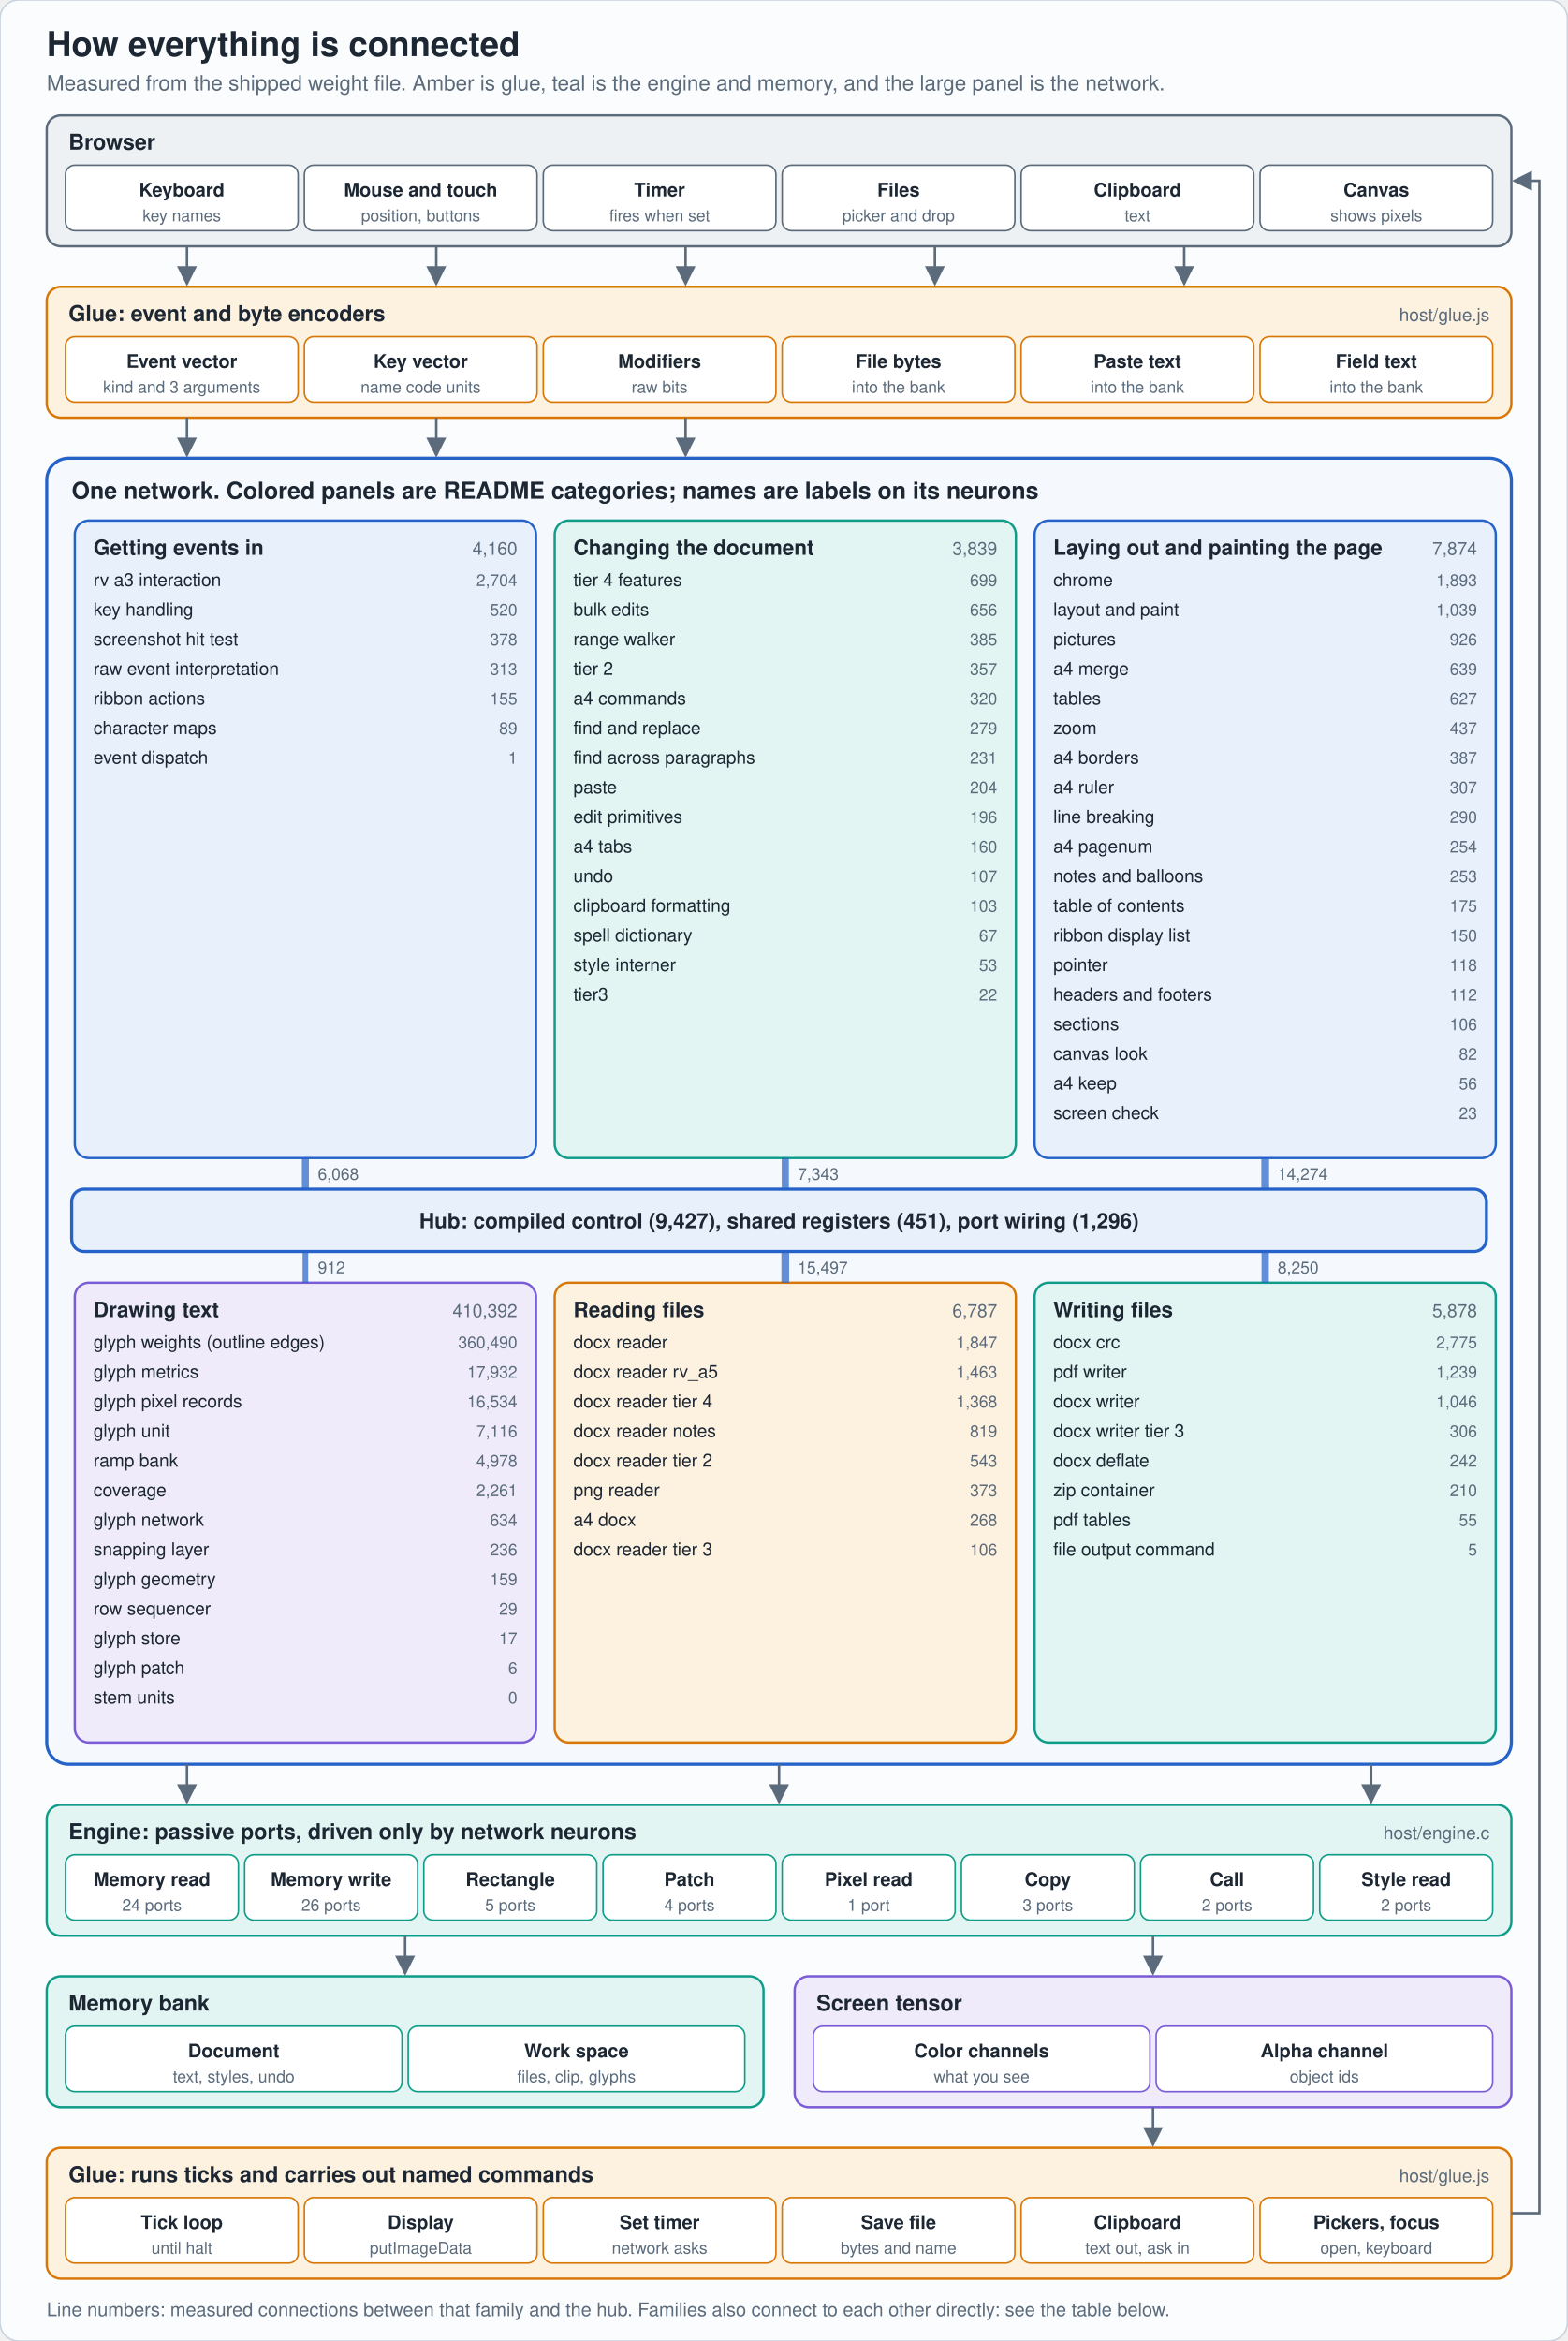
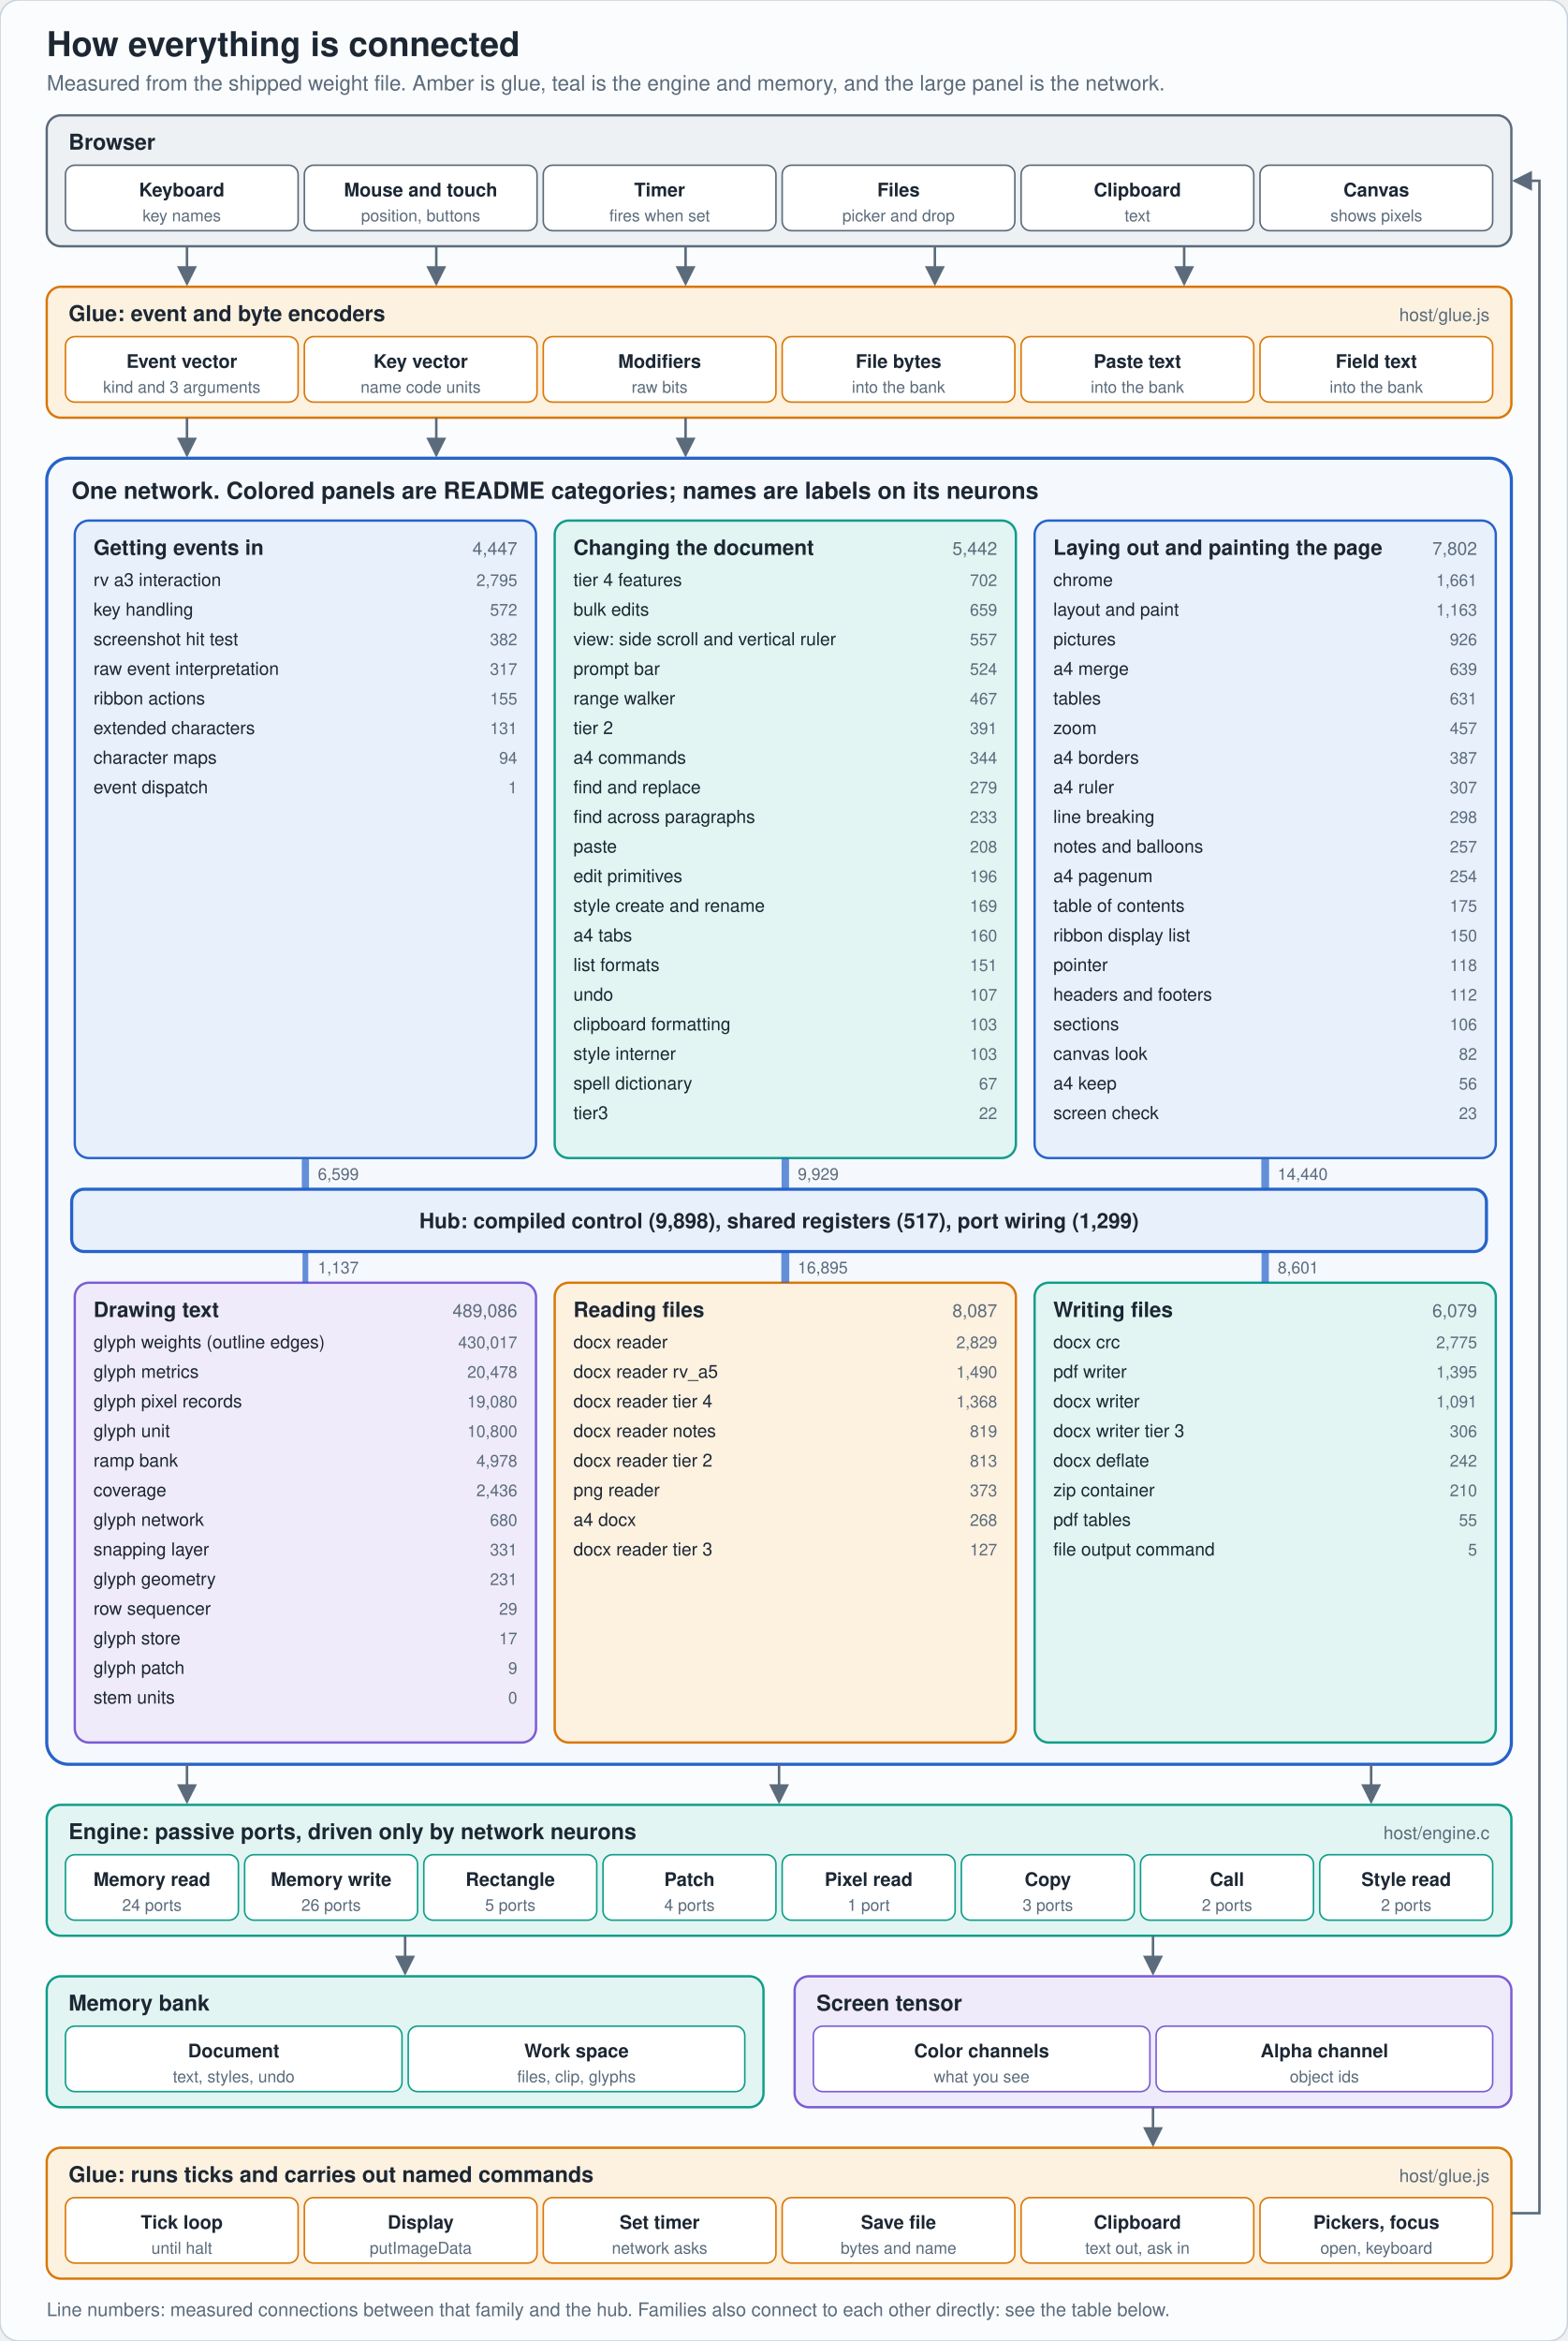
<svg xmlns="http://www.w3.org/2000/svg" viewBox="0 0 1006 1502" width="1006" height="1502" role="img" aria-label="Connection diagram: browser, glue encoders, network families with hub, engine ports, memory and screen, glue commands" font-family="-apple-system,'Segoe UI',Helvetica,Arial,sans-serif">
  <rect width="1006" height="1502" rx="12" fill="#fbfcfd" stroke="#c9d3dd" />
  <defs>
    <marker id="m" markerWidth="8" markerHeight="8" refX="7" refY="4" orient="auto">
      <path d="M0 0L8 4L0 8z" fill="#5b6b7b" />
    </marker>
  </defs>
  <text x="30" y="36" font-size="22" fill="#1c2733" text-anchor="start" font-weight="700">How everything is connected</text>
  <text x="30" y="58" font-size="13.5" fill="#5b6b7b" text-anchor="start" font-weight="400">Measured from the shipped weight file. Amber is glue, teal is the engine and memory, and the large panel is the network.</text>
  <rect x="30" y="74" width="940" height="84" rx="9" fill="#eef1f4" stroke="#5b6b7b" stroke-width="1.5" />
  <text x="44" y="96" font-size="14" fill="#1c2733" text-anchor="start" font-weight="700">Browser</text>
  <rect x="42.0" y="106" width="149.333" height="42" rx="6" fill="#ffffff" stroke="#5b6b7b" stroke-width="1" />
  <text x="116.667" y="126" font-size="12" fill="#1c2733" text-anchor="middle" font-weight="600">Keyboard</text>
  <text x="116.667" y="142" font-size="10.5" fill="#5b6b7b" text-anchor="middle" font-weight="400">key names</text>
  <rect x="195.333" y="106" width="149.333" height="42" rx="6" fill="#ffffff" stroke="#5b6b7b" stroke-width="1" />
  <text x="270.0" y="126" font-size="12" fill="#1c2733" text-anchor="middle" font-weight="600">Mouse and touch</text>
  <text x="270.0" y="142" font-size="10.5" fill="#5b6b7b" text-anchor="middle" font-weight="400">position, buttons</text>
  <rect x="348.667" y="106" width="149.333" height="42" rx="6" fill="#ffffff" stroke="#5b6b7b" stroke-width="1" />
  <text x="423.333" y="126" font-size="12" fill="#1c2733" text-anchor="middle" font-weight="600">Timer</text>
  <text x="423.333" y="142" font-size="10.5" fill="#5b6b7b" text-anchor="middle" font-weight="400">fires when set</text>
  <rect x="502.0" y="106" width="149.333" height="42" rx="6" fill="#ffffff" stroke="#5b6b7b" stroke-width="1" />
  <text x="576.667" y="126" font-size="12" fill="#1c2733" text-anchor="middle" font-weight="600">Files</text>
  <text x="576.667" y="142" font-size="10.5" fill="#5b6b7b" text-anchor="middle" font-weight="400">picker and drop</text>
  <rect x="655.333" y="106" width="149.333" height="42" rx="6" fill="#ffffff" stroke="#5b6b7b" stroke-width="1" />
  <text x="730.0" y="126" font-size="12" fill="#1c2733" text-anchor="middle" font-weight="600">Clipboard</text>
  <text x="730.0" y="142" font-size="10.5" fill="#5b6b7b" text-anchor="middle" font-weight="400">text</text>
  <rect x="808.667" y="106" width="149.333" height="42" rx="6" fill="#ffffff" stroke="#5b6b7b" stroke-width="1" />
  <text x="883.333" y="126" font-size="12" fill="#1c2733" text-anchor="middle" font-weight="600">Canvas</text>
  <text x="883.333" y="142" font-size="10.5" fill="#5b6b7b" text-anchor="middle" font-weight="400">shows pixels</text>
  <rect x="30" y="184" width="940" height="84" rx="9" fill="#fdf1e0" stroke="#d97706" stroke-width="1.5" />
  <text x="44" y="206" font-size="14" fill="#1c2733" text-anchor="start" font-weight="700">Glue: event and byte encoders</text>
  <text x="956" y="206" font-size="11.5" fill="#5b6b7b" text-anchor="end" font-weight="400">host/glue.js</text>
  <rect x="42.0" y="216" width="149.333" height="42" rx="6" fill="#ffffff" stroke="#d97706" stroke-width="1" />
  <text x="116.667" y="236" font-size="12" fill="#1c2733" text-anchor="middle" font-weight="600">Event vector</text>
  <text x="116.667" y="252" font-size="10.5" fill="#5b6b7b" text-anchor="middle" font-weight="400">kind and 3 arguments</text>
  <rect x="195.333" y="216" width="149.333" height="42" rx="6" fill="#ffffff" stroke="#d97706" stroke-width="1" />
  <text x="270.0" y="236" font-size="12" fill="#1c2733" text-anchor="middle" font-weight="600">Key vector</text>
  <text x="270.0" y="252" font-size="10.5" fill="#5b6b7b" text-anchor="middle" font-weight="400">name code units</text>
  <rect x="348.667" y="216" width="149.333" height="42" rx="6" fill="#ffffff" stroke="#d97706" stroke-width="1" />
  <text x="423.333" y="236" font-size="12" fill="#1c2733" text-anchor="middle" font-weight="600">Modifiers</text>
  <text x="423.333" y="252" font-size="10.5" fill="#5b6b7b" text-anchor="middle" font-weight="400">raw bits</text>
  <rect x="502.0" y="216" width="149.333" height="42" rx="6" fill="#ffffff" stroke="#d97706" stroke-width="1" />
  <text x="576.667" y="236" font-size="12" fill="#1c2733" text-anchor="middle" font-weight="600">File bytes</text>
  <text x="576.667" y="252" font-size="10.5" fill="#5b6b7b" text-anchor="middle" font-weight="400">into the bank</text>
  <rect x="655.333" y="216" width="149.333" height="42" rx="6" fill="#ffffff" stroke="#d97706" stroke-width="1" />
  <text x="730.0" y="236" font-size="12" fill="#1c2733" text-anchor="middle" font-weight="600">Paste text</text>
  <text x="730.0" y="252" font-size="10.5" fill="#5b6b7b" text-anchor="middle" font-weight="400">into the bank</text>
  <rect x="808.667" y="216" width="149.333" height="42" rx="6" fill="#ffffff" stroke="#d97706" stroke-width="1" />
  <text x="883.333" y="236" font-size="12" fill="#1c2733" text-anchor="middle" font-weight="600">Field text</text>
  <text x="883.333" y="252" font-size="10.5" fill="#5b6b7b" text-anchor="middle" font-weight="400">into the bank</text>
  <path d="M120 158V182" fill="none" stroke="#5b6b7b" stroke-width="1.6" marker-end="url(#m)" />
  <path d="M280 158V182" fill="none" stroke="#5b6b7b" stroke-width="1.6" marker-end="url(#m)" />
  <path d="M440 158V182" fill="none" stroke="#5b6b7b" stroke-width="1.6" marker-end="url(#m)" />
  <path d="M600 158V182" fill="none" stroke="#5b6b7b" stroke-width="1.6" marker-end="url(#m)" />
  <path d="M760 158V182" fill="none" stroke="#5b6b7b" stroke-width="1.6" marker-end="url(#m)" />
  <rect x="30" y="294" width="940" height="838" rx="14" fill="#f5f8fd" stroke="#2563c9" stroke-width="2" />
  <text x="46" y="320" font-size="15" fill="#1c2733" text-anchor="start" font-weight="700">One network. Colored panels are README categories; names are labels on its neurons</text>
  <rect x="48" y="334" width="296" height="409" rx="9" fill="#e8f0fc" stroke="#2563c9" stroke-width="1.5" />
  <text x="60" y="356" font-size="13.5" fill="#1c2733" text-anchor="start" font-weight="700">Getting events in</text>
-   <text x="332" y="356" font-size="11.5" fill="#5b6b7b" text-anchor="end" font-weight="400">4,160</text>
+   <text x="332" y="356" font-size="11.5" fill="#5b6b7b" text-anchor="end" font-weight="400">4,447</text>
  <text x="60" y="376" font-size="11.5" fill="#1c2733" text-anchor="start" font-weight="400">rv a3 interaction</text>
-   <text x="332" y="376" font-size="10.5" fill="#5b6b7b" text-anchor="end" font-weight="400">2,704</text>
+   <text x="332" y="376" font-size="10.5" fill="#5b6b7b" text-anchor="end" font-weight="400">2,795</text>
  <text x="60" y="395" font-size="11.5" fill="#1c2733" text-anchor="start" font-weight="400">key handling</text>
-   <text x="332" y="395" font-size="10.5" fill="#5b6b7b" text-anchor="end" font-weight="400">520</text>
+   <text x="332" y="395" font-size="10.5" fill="#5b6b7b" text-anchor="end" font-weight="400">572</text>
  <text x="60" y="414" font-size="11.5" fill="#1c2733" text-anchor="start" font-weight="400">screenshot hit test</text>
-   <text x="332" y="414" font-size="10.5" fill="#5b6b7b" text-anchor="end" font-weight="400">378</text>
+   <text x="332" y="414" font-size="10.5" fill="#5b6b7b" text-anchor="end" font-weight="400">382</text>
  <text x="60" y="433" font-size="11.5" fill="#1c2733" text-anchor="start" font-weight="400">raw event interpretation</text>
-   <text x="332" y="433" font-size="10.5" fill="#5b6b7b" text-anchor="end" font-weight="400">313</text>
+   <text x="332" y="433" font-size="10.5" fill="#5b6b7b" text-anchor="end" font-weight="400">317</text>
  <text x="60" y="452" font-size="11.5" fill="#1c2733" text-anchor="start" font-weight="400">ribbon actions</text>
  <text x="332" y="452" font-size="10.5" fill="#5b6b7b" text-anchor="end" font-weight="400">155</text>
-   <text x="60" y="471" font-size="11.5" fill="#1c2733" text-anchor="start" font-weight="400">character maps</text>
-   <text x="332" y="471" font-size="10.5" fill="#5b6b7b" text-anchor="end" font-weight="400">89</text>
-   <text x="60" y="490" font-size="11.5" fill="#1c2733" text-anchor="start" font-weight="400">event dispatch</text>
-   <text x="332" y="490" font-size="10.5" fill="#5b6b7b" text-anchor="end" font-weight="400">1</text>
+   <text x="60" y="471" font-size="11.5" fill="#1c2733" text-anchor="start" font-weight="400">extended characters</text>
+   <text x="332" y="471" font-size="10.5" fill="#5b6b7b" text-anchor="end" font-weight="400">131</text>
+   <text x="60" y="490" font-size="11.5" fill="#1c2733" text-anchor="start" font-weight="400">character maps</text>
+   <text x="332" y="490" font-size="10.5" fill="#5b6b7b" text-anchor="end" font-weight="400">94</text>
+   <text x="60" y="509" font-size="11.5" fill="#1c2733" text-anchor="start" font-weight="400">event dispatch</text>
+   <text x="332" y="509" font-size="10.5" fill="#5b6b7b" text-anchor="end" font-weight="400">1</text>
  <rect x="356" y="334" width="296" height="409" rx="9" fill="#e2f5f2" stroke="#0f9d8a" stroke-width="1.5" />
  <text x="368" y="356" font-size="13.5" fill="#1c2733" text-anchor="start" font-weight="700">Changing the document</text>
-   <text x="640" y="356" font-size="11.5" fill="#5b6b7b" text-anchor="end" font-weight="400">3,839</text>
+   <text x="640" y="356" font-size="11.5" fill="#5b6b7b" text-anchor="end" font-weight="400">5,442</text>
  <text x="368" y="376" font-size="11.5" fill="#1c2733" text-anchor="start" font-weight="400">tier 4 features</text>
-   <text x="640" y="376" font-size="10.5" fill="#5b6b7b" text-anchor="end" font-weight="400">699</text>
+   <text x="640" y="376" font-size="10.5" fill="#5b6b7b" text-anchor="end" font-weight="400">702</text>
  <text x="368" y="395" font-size="11.5" fill="#1c2733" text-anchor="start" font-weight="400">bulk edits</text>
-   <text x="640" y="395" font-size="10.5" fill="#5b6b7b" text-anchor="end" font-weight="400">656</text>
-   <text x="368" y="414" font-size="11.5" fill="#1c2733" text-anchor="start" font-weight="400">range walker</text>
-   <text x="640" y="414" font-size="10.5" fill="#5b6b7b" text-anchor="end" font-weight="400">385</text>
-   <text x="368" y="433" font-size="11.5" fill="#1c2733" text-anchor="start" font-weight="400">tier 2</text>
-   <text x="640" y="433" font-size="10.5" fill="#5b6b7b" text-anchor="end" font-weight="400">357</text>
-   <text x="368" y="452" font-size="11.5" fill="#1c2733" text-anchor="start" font-weight="400">a4 commands</text>
-   <text x="640" y="452" font-size="10.5" fill="#5b6b7b" text-anchor="end" font-weight="400">320</text>
-   <text x="368" y="471" font-size="11.5" fill="#1c2733" text-anchor="start" font-weight="400">find and replace</text>
-   <text x="640" y="471" font-size="10.5" fill="#5b6b7b" text-anchor="end" font-weight="400">279</text>
-   <text x="368" y="490" font-size="11.5" fill="#1c2733" text-anchor="start" font-weight="400">find across paragraphs</text>
-   <text x="640" y="490" font-size="10.5" fill="#5b6b7b" text-anchor="end" font-weight="400">231</text>
-   <text x="368" y="509" font-size="11.5" fill="#1c2733" text-anchor="start" font-weight="400">paste</text>
-   <text x="640" y="509" font-size="10.5" fill="#5b6b7b" text-anchor="end" font-weight="400">204</text>
-   <text x="368" y="528" font-size="11.5" fill="#1c2733" text-anchor="start" font-weight="400">edit primitives</text>
-   <text x="640" y="528" font-size="10.5" fill="#5b6b7b" text-anchor="end" font-weight="400">196</text>
-   <text x="368" y="547" font-size="11.5" fill="#1c2733" text-anchor="start" font-weight="400">a4 tabs</text>
-   <text x="640" y="547" font-size="10.5" fill="#5b6b7b" text-anchor="end" font-weight="400">160</text>
-   <text x="368" y="566" font-size="11.5" fill="#1c2733" text-anchor="start" font-weight="400">undo</text>
-   <text x="640" y="566" font-size="10.5" fill="#5b6b7b" text-anchor="end" font-weight="400">107</text>
-   <text x="368" y="585" font-size="11.5" fill="#1c2733" text-anchor="start" font-weight="400">clipboard formatting</text>
-   <text x="640" y="585" font-size="10.5" fill="#5b6b7b" text-anchor="end" font-weight="400">103</text>
-   <text x="368" y="604" font-size="11.5" fill="#1c2733" text-anchor="start" font-weight="400">spell dictionary</text>
-   <text x="640" y="604" font-size="10.5" fill="#5b6b7b" text-anchor="end" font-weight="400">67</text>
-   <text x="368" y="623" font-size="11.5" fill="#1c2733" text-anchor="start" font-weight="400">style interner</text>
-   <text x="640" y="623" font-size="10.5" fill="#5b6b7b" text-anchor="end" font-weight="400">53</text>
-   <text x="368" y="642" font-size="11.5" fill="#1c2733" text-anchor="start" font-weight="400">tier3</text>
-   <text x="640" y="642" font-size="10.5" fill="#5b6b7b" text-anchor="end" font-weight="400">22</text>
+   <text x="640" y="395" font-size="10.5" fill="#5b6b7b" text-anchor="end" font-weight="400">659</text>
+   <text x="368" y="414" font-size="11.5" fill="#1c2733" text-anchor="start" font-weight="400">view: side scroll and vertical ruler</text>
+   <text x="640" y="414" font-size="10.5" fill="#5b6b7b" text-anchor="end" font-weight="400">557</text>
+   <text x="368" y="433" font-size="11.5" fill="#1c2733" text-anchor="start" font-weight="400">prompt bar</text>
+   <text x="640" y="433" font-size="10.5" fill="#5b6b7b" text-anchor="end" font-weight="400">524</text>
+   <text x="368" y="452" font-size="11.5" fill="#1c2733" text-anchor="start" font-weight="400">range walker</text>
+   <text x="640" y="452" font-size="10.5" fill="#5b6b7b" text-anchor="end" font-weight="400">467</text>
+   <text x="368" y="471" font-size="11.5" fill="#1c2733" text-anchor="start" font-weight="400">tier 2</text>
+   <text x="640" y="471" font-size="10.5" fill="#5b6b7b" text-anchor="end" font-weight="400">391</text>
+   <text x="368" y="490" font-size="11.5" fill="#1c2733" text-anchor="start" font-weight="400">a4 commands</text>
+   <text x="640" y="490" font-size="10.5" fill="#5b6b7b" text-anchor="end" font-weight="400">344</text>
+   <text x="368" y="509" font-size="11.5" fill="#1c2733" text-anchor="start" font-weight="400">find and replace</text>
+   <text x="640" y="509" font-size="10.5" fill="#5b6b7b" text-anchor="end" font-weight="400">279</text>
+   <text x="368" y="528" font-size="11.5" fill="#1c2733" text-anchor="start" font-weight="400">find across paragraphs</text>
+   <text x="640" y="528" font-size="10.5" fill="#5b6b7b" text-anchor="end" font-weight="400">233</text>
+   <text x="368" y="547" font-size="11.5" fill="#1c2733" text-anchor="start" font-weight="400">paste</text>
+   <text x="640" y="547" font-size="10.5" fill="#5b6b7b" text-anchor="end" font-weight="400">208</text>
+   <text x="368" y="566" font-size="11.5" fill="#1c2733" text-anchor="start" font-weight="400">edit primitives</text>
+   <text x="640" y="566" font-size="10.5" fill="#5b6b7b" text-anchor="end" font-weight="400">196</text>
+   <text x="368" y="585" font-size="11.5" fill="#1c2733" text-anchor="start" font-weight="400">style create and rename</text>
+   <text x="640" y="585" font-size="10.5" fill="#5b6b7b" text-anchor="end" font-weight="400">169</text>
+   <text x="368" y="604" font-size="11.5" fill="#1c2733" text-anchor="start" font-weight="400">a4 tabs</text>
+   <text x="640" y="604" font-size="10.5" fill="#5b6b7b" text-anchor="end" font-weight="400">160</text>
+   <text x="368" y="623" font-size="11.5" fill="#1c2733" text-anchor="start" font-weight="400">list formats</text>
+   <text x="640" y="623" font-size="10.5" fill="#5b6b7b" text-anchor="end" font-weight="400">151</text>
+   <text x="368" y="642" font-size="11.5" fill="#1c2733" text-anchor="start" font-weight="400">undo</text>
+   <text x="640" y="642" font-size="10.5" fill="#5b6b7b" text-anchor="end" font-weight="400">107</text>
+   <text x="368" y="661" font-size="11.5" fill="#1c2733" text-anchor="start" font-weight="400">clipboard formatting</text>
+   <text x="640" y="661" font-size="10.5" fill="#5b6b7b" text-anchor="end" font-weight="400">103</text>
+   <text x="368" y="680" font-size="11.5" fill="#1c2733" text-anchor="start" font-weight="400">style interner</text>
+   <text x="640" y="680" font-size="10.5" fill="#5b6b7b" text-anchor="end" font-weight="400">103</text>
+   <text x="368" y="699" font-size="11.5" fill="#1c2733" text-anchor="start" font-weight="400">spell dictionary</text>
+   <text x="640" y="699" font-size="10.5" fill="#5b6b7b" text-anchor="end" font-weight="400">67</text>
+   <text x="368" y="718" font-size="11.5" fill="#1c2733" text-anchor="start" font-weight="400">tier3</text>
+   <text x="640" y="718" font-size="10.5" fill="#5b6b7b" text-anchor="end" font-weight="400">22</text>
  <rect x="664" y="334" width="296" height="409" rx="9" fill="#e8f0fc" stroke="#2563c9" stroke-width="1.5" />
  <text x="676" y="356" font-size="13.5" fill="#1c2733" text-anchor="start" font-weight="700">Laying out and painting the page</text>
-   <text x="948" y="356" font-size="11.5" fill="#5b6b7b" text-anchor="end" font-weight="400">7,874</text>
+   <text x="948" y="356" font-size="11.5" fill="#5b6b7b" text-anchor="end" font-weight="400">7,802</text>
  <text x="676" y="376" font-size="11.5" fill="#1c2733" text-anchor="start" font-weight="400">chrome</text>
-   <text x="948" y="376" font-size="10.5" fill="#5b6b7b" text-anchor="end" font-weight="400">1,893</text>
+   <text x="948" y="376" font-size="10.5" fill="#5b6b7b" text-anchor="end" font-weight="400">1,661</text>
  <text x="676" y="395" font-size="11.5" fill="#1c2733" text-anchor="start" font-weight="400">layout and paint</text>
-   <text x="948" y="395" font-size="10.5" fill="#5b6b7b" text-anchor="end" font-weight="400">1,039</text>
+   <text x="948" y="395" font-size="10.5" fill="#5b6b7b" text-anchor="end" font-weight="400">1,163</text>
  <text x="676" y="414" font-size="11.5" fill="#1c2733" text-anchor="start" font-weight="400">pictures</text>
  <text x="948" y="414" font-size="10.5" fill="#5b6b7b" text-anchor="end" font-weight="400">926</text>
  <text x="676" y="433" font-size="11.5" fill="#1c2733" text-anchor="start" font-weight="400">a4 merge</text>
  <text x="948" y="433" font-size="10.5" fill="#5b6b7b" text-anchor="end" font-weight="400">639</text>
  <text x="676" y="452" font-size="11.5" fill="#1c2733" text-anchor="start" font-weight="400">tables</text>
-   <text x="948" y="452" font-size="10.5" fill="#5b6b7b" text-anchor="end" font-weight="400">627</text>
+   <text x="948" y="452" font-size="10.5" fill="#5b6b7b" text-anchor="end" font-weight="400">631</text>
  <text x="676" y="471" font-size="11.5" fill="#1c2733" text-anchor="start" font-weight="400">zoom</text>
-   <text x="948" y="471" font-size="10.5" fill="#5b6b7b" text-anchor="end" font-weight="400">437</text>
+   <text x="948" y="471" font-size="10.5" fill="#5b6b7b" text-anchor="end" font-weight="400">457</text>
  <text x="676" y="490" font-size="11.5" fill="#1c2733" text-anchor="start" font-weight="400">a4 borders</text>
  <text x="948" y="490" font-size="10.5" fill="#5b6b7b" text-anchor="end" font-weight="400">387</text>
  <text x="676" y="509" font-size="11.5" fill="#1c2733" text-anchor="start" font-weight="400">a4 ruler</text>
  <text x="948" y="509" font-size="10.5" fill="#5b6b7b" text-anchor="end" font-weight="400">307</text>
  <text x="676" y="528" font-size="11.5" fill="#1c2733" text-anchor="start" font-weight="400">line breaking</text>
-   <text x="948" y="528" font-size="10.5" fill="#5b6b7b" text-anchor="end" font-weight="400">290</text>
-   <text x="676" y="547" font-size="11.5" fill="#1c2733" text-anchor="start" font-weight="400">a4 pagenum</text>
-   <text x="948" y="547" font-size="10.5" fill="#5b6b7b" text-anchor="end" font-weight="400">254</text>
-   <text x="676" y="566" font-size="11.5" fill="#1c2733" text-anchor="start" font-weight="400">notes and balloons</text>
-   <text x="948" y="566" font-size="10.5" fill="#5b6b7b" text-anchor="end" font-weight="400">253</text>
+   <text x="948" y="528" font-size="10.5" fill="#5b6b7b" text-anchor="end" font-weight="400">298</text>
+   <text x="676" y="547" font-size="11.5" fill="#1c2733" text-anchor="start" font-weight="400">notes and balloons</text>
+   <text x="948" y="547" font-size="10.5" fill="#5b6b7b" text-anchor="end" font-weight="400">257</text>
+   <text x="676" y="566" font-size="11.5" fill="#1c2733" text-anchor="start" font-weight="400">a4 pagenum</text>
+   <text x="948" y="566" font-size="10.5" fill="#5b6b7b" text-anchor="end" font-weight="400">254</text>
  <text x="676" y="585" font-size="11.5" fill="#1c2733" text-anchor="start" font-weight="400">table of contents</text>
  <text x="948" y="585" font-size="10.5" fill="#5b6b7b" text-anchor="end" font-weight="400">175</text>
  <text x="676" y="604" font-size="11.5" fill="#1c2733" text-anchor="start" font-weight="400">ribbon display list</text>
  <text x="948" y="604" font-size="10.5" fill="#5b6b7b" text-anchor="end" font-weight="400">150</text>
  <text x="676" y="623" font-size="11.5" fill="#1c2733" text-anchor="start" font-weight="400">pointer</text>
  <text x="948" y="623" font-size="10.5" fill="#5b6b7b" text-anchor="end" font-weight="400">118</text>
  <text x="676" y="642" font-size="11.5" fill="#1c2733" text-anchor="start" font-weight="400">headers and footers</text>
  <text x="948" y="642" font-size="10.5" fill="#5b6b7b" text-anchor="end" font-weight="400">112</text>
  <text x="676" y="661" font-size="11.5" fill="#1c2733" text-anchor="start" font-weight="400">sections</text>
  <text x="948" y="661" font-size="10.5" fill="#5b6b7b" text-anchor="end" font-weight="400">106</text>
  <text x="676" y="680" font-size="11.5" fill="#1c2733" text-anchor="start" font-weight="400">canvas look</text>
  <text x="948" y="680" font-size="10.5" fill="#5b6b7b" text-anchor="end" font-weight="400">82</text>
  <text x="676" y="699" font-size="11.5" fill="#1c2733" text-anchor="start" font-weight="400">a4 keep</text>
  <text x="948" y="699" font-size="10.5" fill="#5b6b7b" text-anchor="end" font-weight="400">56</text>
  <text x="676" y="718" font-size="11.5" fill="#1c2733" text-anchor="start" font-weight="400">screen check</text>
  <text x="948" y="718" font-size="10.5" fill="#5b6b7b" text-anchor="end" font-weight="400">23</text>
  <rect x="48" y="823" width="296" height="295" rx="9" fill="#efebfa" stroke="#7a5cd6" stroke-width="1.5" />
  <text x="60" y="845" font-size="13.5" fill="#1c2733" text-anchor="start" font-weight="700">Drawing text</text>
-   <text x="332" y="845" font-size="11.5" fill="#5b6b7b" text-anchor="end" font-weight="400">410,392</text>
+   <text x="332" y="845" font-size="11.5" fill="#5b6b7b" text-anchor="end" font-weight="400">489,086</text>
  <text x="60" y="865" font-size="11.5" fill="#1c2733" text-anchor="start" font-weight="400">glyph weights (outline edges)</text>
-   <text x="332" y="865" font-size="10.5" fill="#5b6b7b" text-anchor="end" font-weight="400">360,490</text>
+   <text x="332" y="865" font-size="10.5" fill="#5b6b7b" text-anchor="end" font-weight="400">430,017</text>
  <text x="60" y="884" font-size="11.5" fill="#1c2733" text-anchor="start" font-weight="400">glyph metrics</text>
-   <text x="332" y="884" font-size="10.5" fill="#5b6b7b" text-anchor="end" font-weight="400">17,932</text>
+   <text x="332" y="884" font-size="10.5" fill="#5b6b7b" text-anchor="end" font-weight="400">20,478</text>
  <text x="60" y="903" font-size="11.5" fill="#1c2733" text-anchor="start" font-weight="400">glyph pixel records</text>
-   <text x="332" y="903" font-size="10.5" fill="#5b6b7b" text-anchor="end" font-weight="400">16,534</text>
+   <text x="332" y="903" font-size="10.5" fill="#5b6b7b" text-anchor="end" font-weight="400">19,080</text>
  <text x="60" y="922" font-size="11.5" fill="#1c2733" text-anchor="start" font-weight="400">glyph unit</text>
-   <text x="332" y="922" font-size="10.5" fill="#5b6b7b" text-anchor="end" font-weight="400">7,116</text>
+   <text x="332" y="922" font-size="10.5" fill="#5b6b7b" text-anchor="end" font-weight="400">10,800</text>
  <text x="60" y="941" font-size="11.5" fill="#1c2733" text-anchor="start" font-weight="400">ramp bank</text>
  <text x="332" y="941" font-size="10.5" fill="#5b6b7b" text-anchor="end" font-weight="400">4,978</text>
  <text x="60" y="960" font-size="11.5" fill="#1c2733" text-anchor="start" font-weight="400">coverage</text>
-   <text x="332" y="960" font-size="10.5" fill="#5b6b7b" text-anchor="end" font-weight="400">2,261</text>
+   <text x="332" y="960" font-size="10.5" fill="#5b6b7b" text-anchor="end" font-weight="400">2,436</text>
  <text x="60" y="979" font-size="11.5" fill="#1c2733" text-anchor="start" font-weight="400">glyph network</text>
-   <text x="332" y="979" font-size="10.5" fill="#5b6b7b" text-anchor="end" font-weight="400">634</text>
+   <text x="332" y="979" font-size="10.5" fill="#5b6b7b" text-anchor="end" font-weight="400">680</text>
  <text x="60" y="998" font-size="11.5" fill="#1c2733" text-anchor="start" font-weight="400">snapping layer</text>
-   <text x="332" y="998" font-size="10.5" fill="#5b6b7b" text-anchor="end" font-weight="400">236</text>
+   <text x="332" y="998" font-size="10.5" fill="#5b6b7b" text-anchor="end" font-weight="400">331</text>
  <text x="60" y="1017" font-size="11.5" fill="#1c2733" text-anchor="start" font-weight="400">glyph geometry</text>
-   <text x="332" y="1017" font-size="10.5" fill="#5b6b7b" text-anchor="end" font-weight="400">159</text>
+   <text x="332" y="1017" font-size="10.5" fill="#5b6b7b" text-anchor="end" font-weight="400">231</text>
  <text x="60" y="1036" font-size="11.5" fill="#1c2733" text-anchor="start" font-weight="400">row sequencer</text>
  <text x="332" y="1036" font-size="10.5" fill="#5b6b7b" text-anchor="end" font-weight="400">29</text>
  <text x="60" y="1055" font-size="11.5" fill="#1c2733" text-anchor="start" font-weight="400">glyph store</text>
  <text x="332" y="1055" font-size="10.5" fill="#5b6b7b" text-anchor="end" font-weight="400">17</text>
  <text x="60" y="1074" font-size="11.5" fill="#1c2733" text-anchor="start" font-weight="400">glyph patch</text>
-   <text x="332" y="1074" font-size="10.5" fill="#5b6b7b" text-anchor="end" font-weight="400">6</text>
+   <text x="332" y="1074" font-size="10.5" fill="#5b6b7b" text-anchor="end" font-weight="400">9</text>
  <text x="60" y="1093" font-size="11.5" fill="#1c2733" text-anchor="start" font-weight="400">stem units</text>
  <text x="332" y="1093" font-size="10.5" fill="#5b6b7b" text-anchor="end" font-weight="400">0</text>
  <rect x="356" y="823" width="296" height="295" rx="9" fill="#fdf1e0" stroke="#d97706" stroke-width="1.5" />
  <text x="368" y="845" font-size="13.5" fill="#1c2733" text-anchor="start" font-weight="700">Reading files</text>
-   <text x="640" y="845" font-size="11.5" fill="#5b6b7b" text-anchor="end" font-weight="400">6,787</text>
+   <text x="640" y="845" font-size="11.5" fill="#5b6b7b" text-anchor="end" font-weight="400">8,087</text>
  <text x="368" y="865" font-size="11.5" fill="#1c2733" text-anchor="start" font-weight="400">docx reader</text>
-   <text x="640" y="865" font-size="10.5" fill="#5b6b7b" text-anchor="end" font-weight="400">1,847</text>
+   <text x="640" y="865" font-size="10.5" fill="#5b6b7b" text-anchor="end" font-weight="400">2,829</text>
  <text x="368" y="884" font-size="11.5" fill="#1c2733" text-anchor="start" font-weight="400">docx reader rv_a5</text>
-   <text x="640" y="884" font-size="10.5" fill="#5b6b7b" text-anchor="end" font-weight="400">1,463</text>
+   <text x="640" y="884" font-size="10.5" fill="#5b6b7b" text-anchor="end" font-weight="400">1,490</text>
  <text x="368" y="903" font-size="11.5" fill="#1c2733" text-anchor="start" font-weight="400">docx reader tier 4</text>
  <text x="640" y="903" font-size="10.5" fill="#5b6b7b" text-anchor="end" font-weight="400">1,368</text>
  <text x="368" y="922" font-size="11.5" fill="#1c2733" text-anchor="start" font-weight="400">docx reader notes</text>
  <text x="640" y="922" font-size="10.5" fill="#5b6b7b" text-anchor="end" font-weight="400">819</text>
  <text x="368" y="941" font-size="11.5" fill="#1c2733" text-anchor="start" font-weight="400">docx reader tier 2</text>
-   <text x="640" y="941" font-size="10.5" fill="#5b6b7b" text-anchor="end" font-weight="400">543</text>
+   <text x="640" y="941" font-size="10.5" fill="#5b6b7b" text-anchor="end" font-weight="400">813</text>
  <text x="368" y="960" font-size="11.5" fill="#1c2733" text-anchor="start" font-weight="400">png reader</text>
  <text x="640" y="960" font-size="10.5" fill="#5b6b7b" text-anchor="end" font-weight="400">373</text>
  <text x="368" y="979" font-size="11.5" fill="#1c2733" text-anchor="start" font-weight="400">a4 docx</text>
  <text x="640" y="979" font-size="10.5" fill="#5b6b7b" text-anchor="end" font-weight="400">268</text>
  <text x="368" y="998" font-size="11.5" fill="#1c2733" text-anchor="start" font-weight="400">docx reader tier 3</text>
-   <text x="640" y="998" font-size="10.5" fill="#5b6b7b" text-anchor="end" font-weight="400">106</text>
+   <text x="640" y="998" font-size="10.5" fill="#5b6b7b" text-anchor="end" font-weight="400">127</text>
  <rect x="664" y="823" width="296" height="295" rx="9" fill="#e2f5f2" stroke="#0f9d8a" stroke-width="1.5" />
  <text x="676" y="845" font-size="13.5" fill="#1c2733" text-anchor="start" font-weight="700">Writing files</text>
-   <text x="948" y="845" font-size="11.5" fill="#5b6b7b" text-anchor="end" font-weight="400">5,878</text>
+   <text x="948" y="845" font-size="11.5" fill="#5b6b7b" text-anchor="end" font-weight="400">6,079</text>
  <text x="676" y="865" font-size="11.5" fill="#1c2733" text-anchor="start" font-weight="400">docx crc</text>
  <text x="948" y="865" font-size="10.5" fill="#5b6b7b" text-anchor="end" font-weight="400">2,775</text>
  <text x="676" y="884" font-size="11.5" fill="#1c2733" text-anchor="start" font-weight="400">pdf writer</text>
-   <text x="948" y="884" font-size="10.5" fill="#5b6b7b" text-anchor="end" font-weight="400">1,239</text>
+   <text x="948" y="884" font-size="10.5" fill="#5b6b7b" text-anchor="end" font-weight="400">1,395</text>
  <text x="676" y="903" font-size="11.5" fill="#1c2733" text-anchor="start" font-weight="400">docx writer</text>
-   <text x="948" y="903" font-size="10.5" fill="#5b6b7b" text-anchor="end" font-weight="400">1,046</text>
+   <text x="948" y="903" font-size="10.5" fill="#5b6b7b" text-anchor="end" font-weight="400">1,091</text>
  <text x="676" y="922" font-size="11.5" fill="#1c2733" text-anchor="start" font-weight="400">docx writer tier 3</text>
  <text x="948" y="922" font-size="10.5" fill="#5b6b7b" text-anchor="end" font-weight="400">306</text>
  <text x="676" y="941" font-size="11.5" fill="#1c2733" text-anchor="start" font-weight="400">docx deflate</text>
  <text x="948" y="941" font-size="10.5" fill="#5b6b7b" text-anchor="end" font-weight="400">242</text>
  <text x="676" y="960" font-size="11.5" fill="#1c2733" text-anchor="start" font-weight="400">zip container</text>
  <text x="948" y="960" font-size="10.5" fill="#5b6b7b" text-anchor="end" font-weight="400">210</text>
  <text x="676" y="979" font-size="11.5" fill="#1c2733" text-anchor="start" font-weight="400">pdf tables</text>
  <text x="948" y="979" font-size="10.5" fill="#5b6b7b" text-anchor="end" font-weight="400">55</text>
  <text x="676" y="998" font-size="11.5" fill="#1c2733" text-anchor="start" font-weight="400">file output command</text>
  <text x="948" y="998" font-size="10.5" fill="#5b6b7b" text-anchor="end" font-weight="400">5</text>
  <rect x="46" y="763" width="908" height="40" rx="8" fill="#e8f0fc" stroke="#2563c9" stroke-width="2" />
-   <text x="500" y="788" font-size="13.5" fill="#1c2733" text-anchor="middle" font-weight="700">Hub: compiled control (9,427), shared registers (451), port wiring (1,296)</text>
-   <path d="M196.0 743V763" stroke="#2563c9" stroke-width="4.5" opacity=".7" />
-   <text x="204.0" y="757" font-size="10.5" fill="#5b6b7b" text-anchor="start" font-weight="400">6,068</text>
-   <path d="M504.0 743V763" stroke="#2563c9" stroke-width="4.6" opacity=".7" />
-   <text x="512.0" y="757" font-size="10.5" fill="#5b6b7b" text-anchor="start" font-weight="400">7,343</text>
+   <text x="500" y="788" font-size="13.5" fill="#1c2733" text-anchor="middle" font-weight="700">Hub: compiled control (9,898), shared registers (517), port wiring (1,299)</text>
+   <path d="M196.0 743V763" stroke="#2563c9" stroke-width="4.6" opacity=".7" />
+   <text x="204.0" y="757" font-size="10.5" fill="#5b6b7b" text-anchor="start" font-weight="400">6,599</text>
+   <path d="M504.0 743V763" stroke="#2563c9" stroke-width="4.8" opacity=".7" />
+   <text x="512.0" y="757" font-size="10.5" fill="#5b6b7b" text-anchor="start" font-weight="400">9,929</text>
  <path d="M812.0 743V763" stroke="#2563c9" stroke-width="5.0" opacity=".7" />
-   <text x="820.0" y="757" font-size="10.5" fill="#5b6b7b" text-anchor="start" font-weight="400">14,274</text>
-   <path d="M196.0 803V823" stroke="#2563c9" stroke-width="3.6" opacity=".7" />
-   <text x="204.0" y="817" font-size="10.5" fill="#5b6b7b" text-anchor="start" font-weight="400">912</text>
-   <path d="M504.0 803V823" stroke="#2563c9" stroke-width="5.0" opacity=".7" />
-   <text x="512.0" y="817" font-size="10.5" fill="#5b6b7b" text-anchor="start" font-weight="400">15,497</text>
+   <text x="820.0" y="757" font-size="10.5" fill="#5b6b7b" text-anchor="start" font-weight="400">14,440</text>
+   <path d="M196.0 803V823" stroke="#2563c9" stroke-width="3.7" opacity=".7" />
+   <text x="204.0" y="817" font-size="10.5" fill="#5b6b7b" text-anchor="start" font-weight="400">1,137</text>
+   <path d="M504.0 803V823" stroke="#2563c9" stroke-width="5.1" opacity=".7" />
+   <text x="512.0" y="817" font-size="10.5" fill="#5b6b7b" text-anchor="start" font-weight="400">16,895</text>
  <path d="M812.0 803V823" stroke="#2563c9" stroke-width="4.7" opacity=".7" />
-   <text x="820.0" y="817" font-size="10.5" fill="#5b6b7b" text-anchor="start" font-weight="400">8,250</text>
+   <text x="820.0" y="817" font-size="10.5" fill="#5b6b7b" text-anchor="start" font-weight="400">8,601</text>
  <path d="M120 268V292" fill="none" stroke="#5b6b7b" stroke-width="1.6" marker-end="url(#m)" />
  <path d="M280 268V292" fill="none" stroke="#5b6b7b" stroke-width="1.6" marker-end="url(#m)" />
  <path d="M440 268V292" fill="none" stroke="#5b6b7b" stroke-width="1.6" marker-end="url(#m)" />
  <rect x="30" y="1158" width="940" height="84" rx="9" fill="#e2f5f2" stroke="#0f9d8a" stroke-width="1.5" />
  <text x="44" y="1180" font-size="14" fill="#1c2733" text-anchor="start" font-weight="700">Engine: passive ports, driven only by network neurons</text>
  <text x="956" y="1180" font-size="11.5" fill="#5b6b7b" text-anchor="end" font-weight="400">host/engine.c</text>
  <rect x="42.0" y="1190" width="111.0" height="42" rx="6" fill="#ffffff" stroke="#0f9d8a" stroke-width="1" />
  <text x="97.5" y="1210" font-size="12" fill="#1c2733" text-anchor="middle" font-weight="600">Memory read</text>
  <text x="97.5" y="1226" font-size="10.5" fill="#5b6b7b" text-anchor="middle" font-weight="400">24 ports</text>
  <rect x="157.0" y="1190" width="111.0" height="42" rx="6" fill="#ffffff" stroke="#0f9d8a" stroke-width="1" />
  <text x="212.5" y="1210" font-size="12" fill="#1c2733" text-anchor="middle" font-weight="600">Memory write</text>
  <text x="212.5" y="1226" font-size="10.5" fill="#5b6b7b" text-anchor="middle" font-weight="400">26 ports</text>
  <rect x="272.0" y="1190" width="111.0" height="42" rx="6" fill="#ffffff" stroke="#0f9d8a" stroke-width="1" />
  <text x="327.5" y="1210" font-size="12" fill="#1c2733" text-anchor="middle" font-weight="600">Rectangle</text>
  <text x="327.5" y="1226" font-size="10.5" fill="#5b6b7b" text-anchor="middle" font-weight="400">5 ports</text>
  <rect x="387.0" y="1190" width="111.0" height="42" rx="6" fill="#ffffff" stroke="#0f9d8a" stroke-width="1" />
  <text x="442.5" y="1210" font-size="12" fill="#1c2733" text-anchor="middle" font-weight="600">Patch</text>
  <text x="442.5" y="1226" font-size="10.5" fill="#5b6b7b" text-anchor="middle" font-weight="400">4 ports</text>
  <rect x="502.0" y="1190" width="111.0" height="42" rx="6" fill="#ffffff" stroke="#0f9d8a" stroke-width="1" />
  <text x="557.5" y="1210" font-size="12" fill="#1c2733" text-anchor="middle" font-weight="600">Pixel read</text>
  <text x="557.5" y="1226" font-size="10.5" fill="#5b6b7b" text-anchor="middle" font-weight="400">1 port</text>
  <rect x="617.0" y="1190" width="111.0" height="42" rx="6" fill="#ffffff" stroke="#0f9d8a" stroke-width="1" />
  <text x="672.5" y="1210" font-size="12" fill="#1c2733" text-anchor="middle" font-weight="600">Copy</text>
  <text x="672.5" y="1226" font-size="10.5" fill="#5b6b7b" text-anchor="middle" font-weight="400">3 ports</text>
  <rect x="732.0" y="1190" width="111.0" height="42" rx="6" fill="#ffffff" stroke="#0f9d8a" stroke-width="1" />
  <text x="787.5" y="1210" font-size="12" fill="#1c2733" text-anchor="middle" font-weight="600">Call</text>
  <text x="787.5" y="1226" font-size="10.5" fill="#5b6b7b" text-anchor="middle" font-weight="400">2 ports</text>
  <rect x="847.0" y="1190" width="111.0" height="42" rx="6" fill="#ffffff" stroke="#0f9d8a" stroke-width="1" />
  <text x="902.5" y="1210" font-size="12" fill="#1c2733" text-anchor="middle" font-weight="600">Style read</text>
  <text x="902.5" y="1226" font-size="10.5" fill="#5b6b7b" text-anchor="middle" font-weight="400">2 ports</text>
  <path d="M120 1132V1156" fill="none" stroke="#5b6b7b" stroke-width="1.6" marker-end="url(#m)" />
  <path d="M500 1132V1156" fill="none" stroke="#5b6b7b" stroke-width="1.6" marker-end="url(#m)" />
  <path d="M880 1132V1156" fill="none" stroke="#5b6b7b" stroke-width="1.6" marker-end="url(#m)" />
  <rect x="30" y="1268" width="460" height="84" rx="9" fill="#e2f5f2" stroke="#0f9d8a" stroke-width="1.5" />
  <text x="44" y="1290" font-size="14" fill="#1c2733" text-anchor="start" font-weight="700">Memory bank</text>
  <rect x="42.0" y="1300" width="216.0" height="42" rx="6" fill="#ffffff" stroke="#0f9d8a" stroke-width="1" />
  <text x="150.0" y="1320" font-size="12" fill="#1c2733" text-anchor="middle" font-weight="600">Document</text>
  <text x="150.0" y="1336" font-size="10.5" fill="#5b6b7b" text-anchor="middle" font-weight="400">text, styles, undo</text>
  <rect x="262.0" y="1300" width="216.0" height="42" rx="6" fill="#ffffff" stroke="#0f9d8a" stroke-width="1" />
  <text x="370.0" y="1320" font-size="12" fill="#1c2733" text-anchor="middle" font-weight="600">Work space</text>
  <text x="370.0" y="1336" font-size="10.5" fill="#5b6b7b" text-anchor="middle" font-weight="400">files, clip, glyphs</text>
  <rect x="510" y="1268" width="460" height="84" rx="9" fill="#efebfa" stroke="#7a5cd6" stroke-width="1.5" />
  <text x="524" y="1290" font-size="14" fill="#1c2733" text-anchor="start" font-weight="700">Screen tensor</text>
  <rect x="522.0" y="1300" width="216.0" height="42" rx="6" fill="#ffffff" stroke="#7a5cd6" stroke-width="1" />
  <text x="630.0" y="1320" font-size="12" fill="#1c2733" text-anchor="middle" font-weight="600">Color channels</text>
  <text x="630.0" y="1336" font-size="10.5" fill="#5b6b7b" text-anchor="middle" font-weight="400">what you see</text>
  <rect x="742.0" y="1300" width="216.0" height="42" rx="6" fill="#ffffff" stroke="#7a5cd6" stroke-width="1" />
  <text x="850.0" y="1320" font-size="12" fill="#1c2733" text-anchor="middle" font-weight="600">Alpha channel</text>
  <text x="850.0" y="1336" font-size="10.5" fill="#5b6b7b" text-anchor="middle" font-weight="400">object ids</text>
  <path d="M260 1242V1266" fill="none" stroke="#5b6b7b" stroke-width="1.6" marker-end="url(#m)" />
  <path d="M740 1242V1266" fill="none" stroke="#5b6b7b" stroke-width="1.6" marker-end="url(#m)" />
  <rect x="30" y="1378" width="940" height="84" rx="9" fill="#fdf1e0" stroke="#d97706" stroke-width="1.5" />
  <text x="44" y="1400" font-size="14" fill="#1c2733" text-anchor="start" font-weight="700">Glue: runs ticks and carries out named commands</text>
  <text x="956" y="1400" font-size="11.5" fill="#5b6b7b" text-anchor="end" font-weight="400">host/glue.js</text>
  <rect x="42.0" y="1410" width="149.333" height="42" rx="6" fill="#ffffff" stroke="#d97706" stroke-width="1" />
  <text x="116.667" y="1430" font-size="12" fill="#1c2733" text-anchor="middle" font-weight="600">Tick loop</text>
  <text x="116.667" y="1446" font-size="10.5" fill="#5b6b7b" text-anchor="middle" font-weight="400">until halt</text>
  <rect x="195.333" y="1410" width="149.333" height="42" rx="6" fill="#ffffff" stroke="#d97706" stroke-width="1" />
  <text x="270.0" y="1430" font-size="12" fill="#1c2733" text-anchor="middle" font-weight="600">Display</text>
  <text x="270.0" y="1446" font-size="10.5" fill="#5b6b7b" text-anchor="middle" font-weight="400">putImageData</text>
  <rect x="348.667" y="1410" width="149.333" height="42" rx="6" fill="#ffffff" stroke="#d97706" stroke-width="1" />
  <text x="423.333" y="1430" font-size="12" fill="#1c2733" text-anchor="middle" font-weight="600">Set timer</text>
  <text x="423.333" y="1446" font-size="10.5" fill="#5b6b7b" text-anchor="middle" font-weight="400">network asks</text>
  <rect x="502.0" y="1410" width="149.333" height="42" rx="6" fill="#ffffff" stroke="#d97706" stroke-width="1" />
  <text x="576.667" y="1430" font-size="12" fill="#1c2733" text-anchor="middle" font-weight="600">Save file</text>
  <text x="576.667" y="1446" font-size="10.5" fill="#5b6b7b" text-anchor="middle" font-weight="400">bytes and name</text>
  <rect x="655.333" y="1410" width="149.333" height="42" rx="6" fill="#ffffff" stroke="#d97706" stroke-width="1" />
  <text x="730.0" y="1430" font-size="12" fill="#1c2733" text-anchor="middle" font-weight="600">Clipboard</text>
  <text x="730.0" y="1446" font-size="10.5" fill="#5b6b7b" text-anchor="middle" font-weight="400">text out, ask in</text>
  <rect x="808.667" y="1410" width="149.333" height="42" rx="6" fill="#ffffff" stroke="#d97706" stroke-width="1" />
  <text x="883.333" y="1430" font-size="12" fill="#1c2733" text-anchor="middle" font-weight="600">Pickers, focus</text>
  <text x="883.333" y="1446" font-size="10.5" fill="#5b6b7b" text-anchor="middle" font-weight="400">open, keyboard</text>
  <path d="M740 1352V1376" fill="none" stroke="#5b6b7b" stroke-width="1.6" marker-end="url(#m)" />
  <path d="M970 1420H988V116H972" fill="none" stroke="#5b6b7b" stroke-width="1.6" marker-end="url(#m)" />
  <text x="30" y="1486" font-size="12" fill="#5b6b7b" text-anchor="start" font-weight="400">Line numbers: measured connections between that family and the hub. Families also connect to each other directly: see the table below.</text>
  <circle r="6" fill="#d97706" opacity="0">
    <animateMotion path="M280 158V783" dur="14s" repeatCount="indefinite" calcMode="linear" keyPoints="0;0;1;1" keyTimes="0;0;0.214;1" />
    <animate attributeName="opacity" dur="14s" repeatCount="indefinite" keyTimes="0;0;0.001;0.214;0.215;1" values="0;0;1;1;0;0" />
  </circle>
  <circle r="6" fill="#2563c9" opacity="0">
    <animateMotion path="M280 783H500V1158" dur="14s" repeatCount="indefinite" calcMode="linear" keyPoints="0;0;1;1" keyTimes="0;0.214;0.429;1" />
    <animate attributeName="opacity" dur="14s" repeatCount="indefinite" keyTimes="0;0.214;0.215;0.429;0.43;1" values="0;0;1;1;0;0" />
  </circle>
  <circle r="6" fill="#7a5cd6" opacity="0">
    <animateMotion path="M740 1202V1420" dur="14s" repeatCount="indefinite" calcMode="linear" keyPoints="0;0;1;1" keyTimes="0;0.443;0.657;1" />
    <animate attributeName="opacity" dur="14s" repeatCount="indefinite" keyTimes="0;0.443;0.444;0.657;0.658;1" values="0;0;1;1;0;0" />
  </circle>
  <circle r="6" fill="#d97706" opacity="0">
    <animateMotion path="M970 1420H988V116H972" dur="14s" repeatCount="indefinite" calcMode="linear" keyPoints="0;0;1;1" keyTimes="0;0.664;0.879;1" />
    <animate attributeName="opacity" dur="14s" repeatCount="indefinite" keyTimes="0;0.664;0.665;0.879;0.88;1" values="0;0;1;1;0;0" />
  </circle>
</svg>
